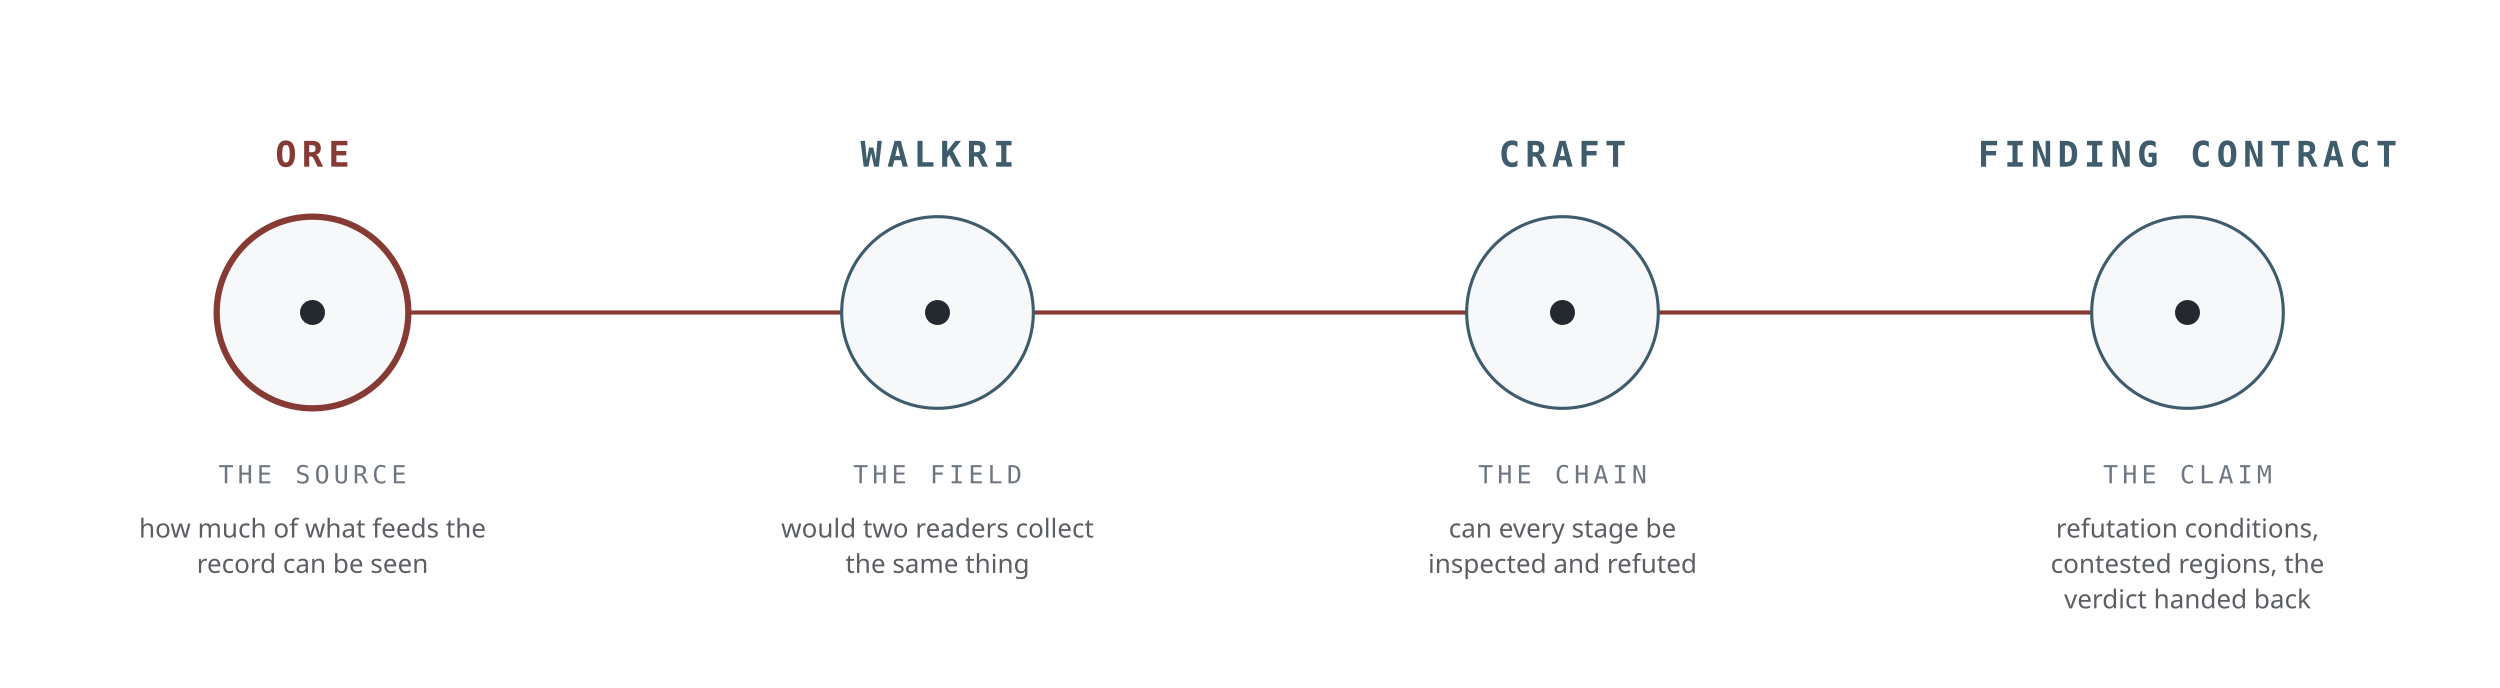
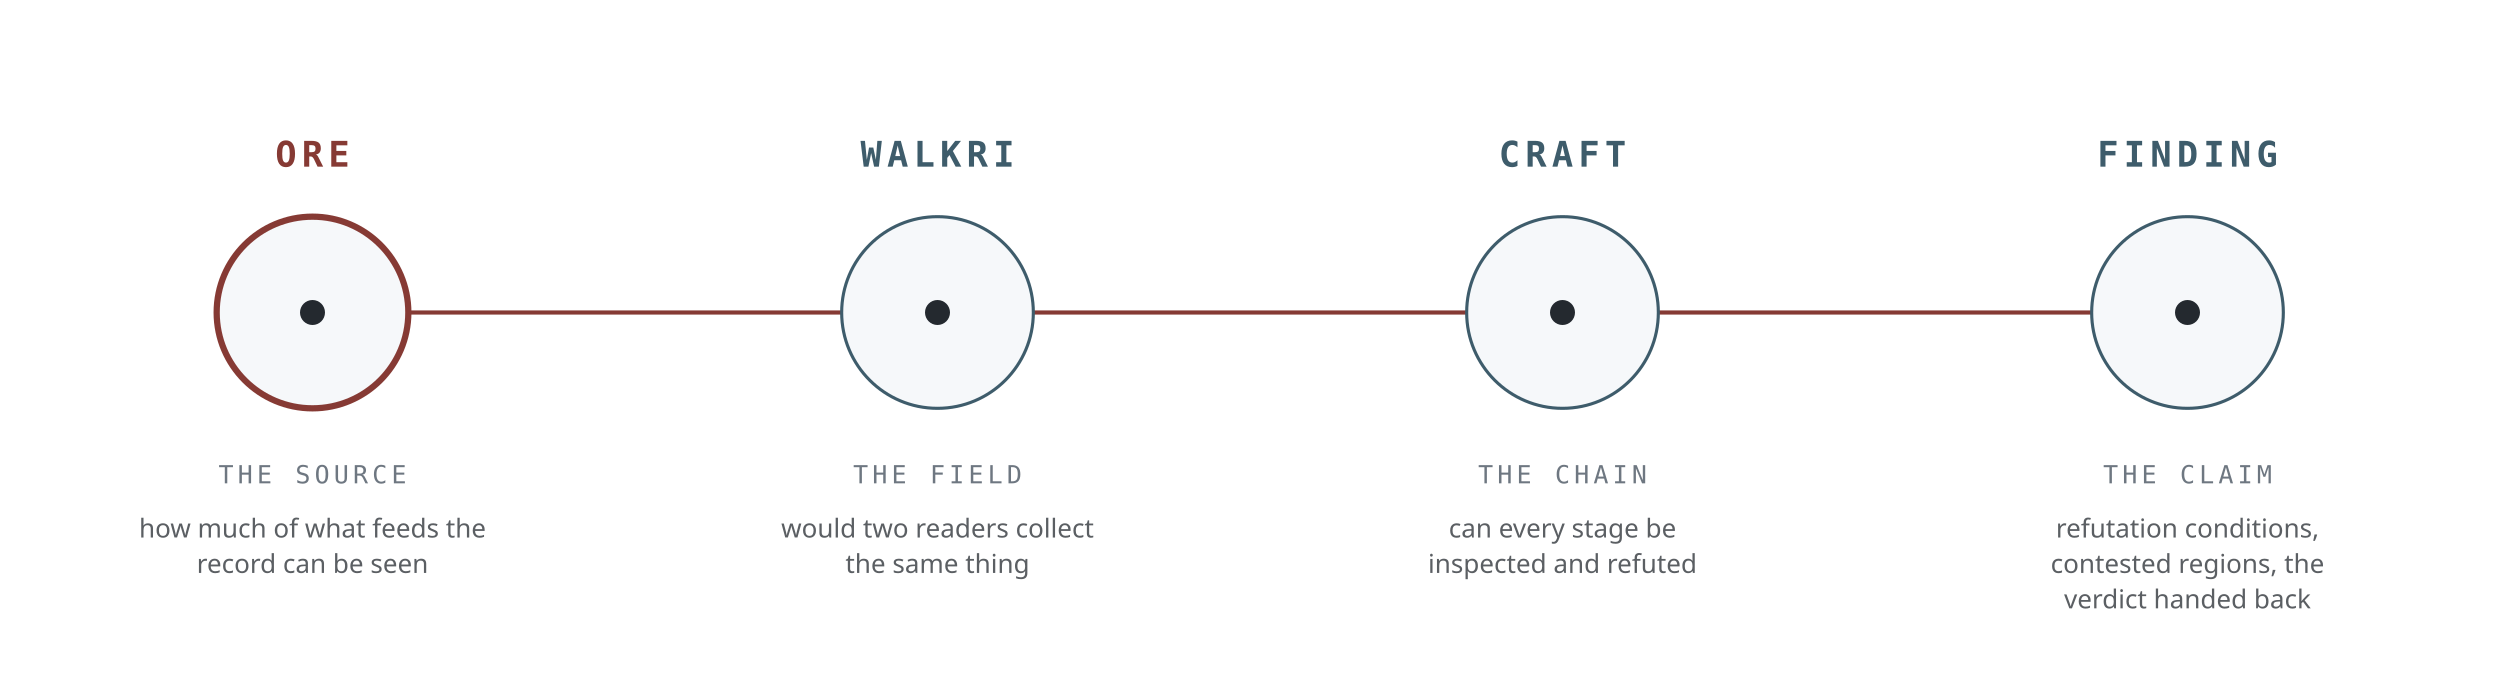
<svg xmlns="http://www.w3.org/2000/svg" viewBox="0 0 1200 330" fill="none">
  <line x1="150" y1="150" x2="1050" y2="150" stroke="#863A34" stroke-width="2" />
  <circle cx="150" cy="150" r="46" fill="#F6F8FA" stroke="#863A34" stroke-width="3" />
  <circle cx="150" cy="150" r="6" fill="#24292F" />
  <text x="150" y="80" text-anchor="middle" font-family="ui-monospace, monospace" font-size="17" letter-spacing="2.5" fill="#863A34" font-weight="600">ORE</text>
  <text x="150" y="232" text-anchor="middle" font-family="ui-monospace, monospace" font-size="12" letter-spacing="2" fill="#6E7781">THE SOURCE</text>
  <text x="150" y="258" text-anchor="middle" font-family="system-ui, sans-serif" font-size="12.5" fill="#24292F" opacity="0.75">how much of what feeds the</text>
  <text x="150" y="275" text-anchor="middle" font-family="system-ui, sans-serif" font-size="12.5" fill="#24292F" opacity="0.75">record can be seen</text>
  <circle cx="450" cy="150" r="46" fill="#F6F8FA" stroke="#3E5C6B" stroke-width="1.5" />
  <circle cx="450" cy="150" r="6" fill="#24292F" />
  <text x="450" y="80" text-anchor="middle" font-family="ui-monospace, monospace" font-size="17" letter-spacing="2.5" fill="#3E5C6B" font-weight="600">WALKRI</text>
  <text x="450" y="232" text-anchor="middle" font-family="ui-monospace, monospace" font-size="12" letter-spacing="2" fill="#6E7781">THE FIELD</text>
  <text x="450" y="258" text-anchor="middle" font-family="system-ui, sans-serif" font-size="12.5" fill="#24292F" opacity="0.75">would two readers collect</text>
  <text x="450" y="275" text-anchor="middle" font-family="system-ui, sans-serif" font-size="12.5" fill="#24292F" opacity="0.75">the same thing</text>
  <circle cx="750" cy="150" r="46" fill="#F6F8FA" stroke="#3E5C6B" stroke-width="1.5" />
  <circle cx="750" cy="150" r="6" fill="#24292F" />
  <text x="750" y="80" text-anchor="middle" font-family="ui-monospace, monospace" font-size="17" letter-spacing="2.5" fill="#3E5C6B" font-weight="600">CRAFT</text>
  <text x="750" y="232" text-anchor="middle" font-family="ui-monospace, monospace" font-size="12" letter-spacing="2" fill="#6E7781">THE CHAIN</text>
  <text x="750" y="258" text-anchor="middle" font-family="system-ui, sans-serif" font-size="12.5" fill="#24292F" opacity="0.75">can every stage be</text>
  <text x="750" y="275" text-anchor="middle" font-family="system-ui, sans-serif" font-size="12.5" fill="#24292F" opacity="0.75">inspected and refuted</text>
  <circle cx="1050" cy="150" r="46" fill="#F6F8FA" stroke="#3E5C6B" stroke-width="1.5" />
  <circle cx="1050" cy="150" r="6" fill="#24292F" />
-   <text x="1050" y="80" text-anchor="middle" font-family="ui-monospace, monospace" font-size="17" letter-spacing="2.5" fill="#3E5C6B" font-weight="600">FINDING CONTRACT</text>
+   <text x="1050" y="80" text-anchor="middle" font-family="ui-monospace, monospace" font-size="17" letter-spacing="2.5" fill="#3E5C6B" font-weight="600">FINDING</text>
  <text x="1050" y="232" text-anchor="middle" font-family="ui-monospace, monospace" font-size="12" letter-spacing="2" fill="#6E7781">THE CLAIM</text>
  <text x="1050" y="258" text-anchor="middle" font-family="system-ui, sans-serif" font-size="12.5" fill="#24292F" opacity="0.75">refutation conditions,</text>
  <text x="1050" y="275" text-anchor="middle" font-family="system-ui, sans-serif" font-size="12.5" fill="#24292F" opacity="0.75">contested regions, the</text>
  <text x="1050" y="292" text-anchor="middle" font-family="system-ui, sans-serif" font-size="12.5" fill="#24292F" opacity="0.75">verdict handed back</text>
</svg>
